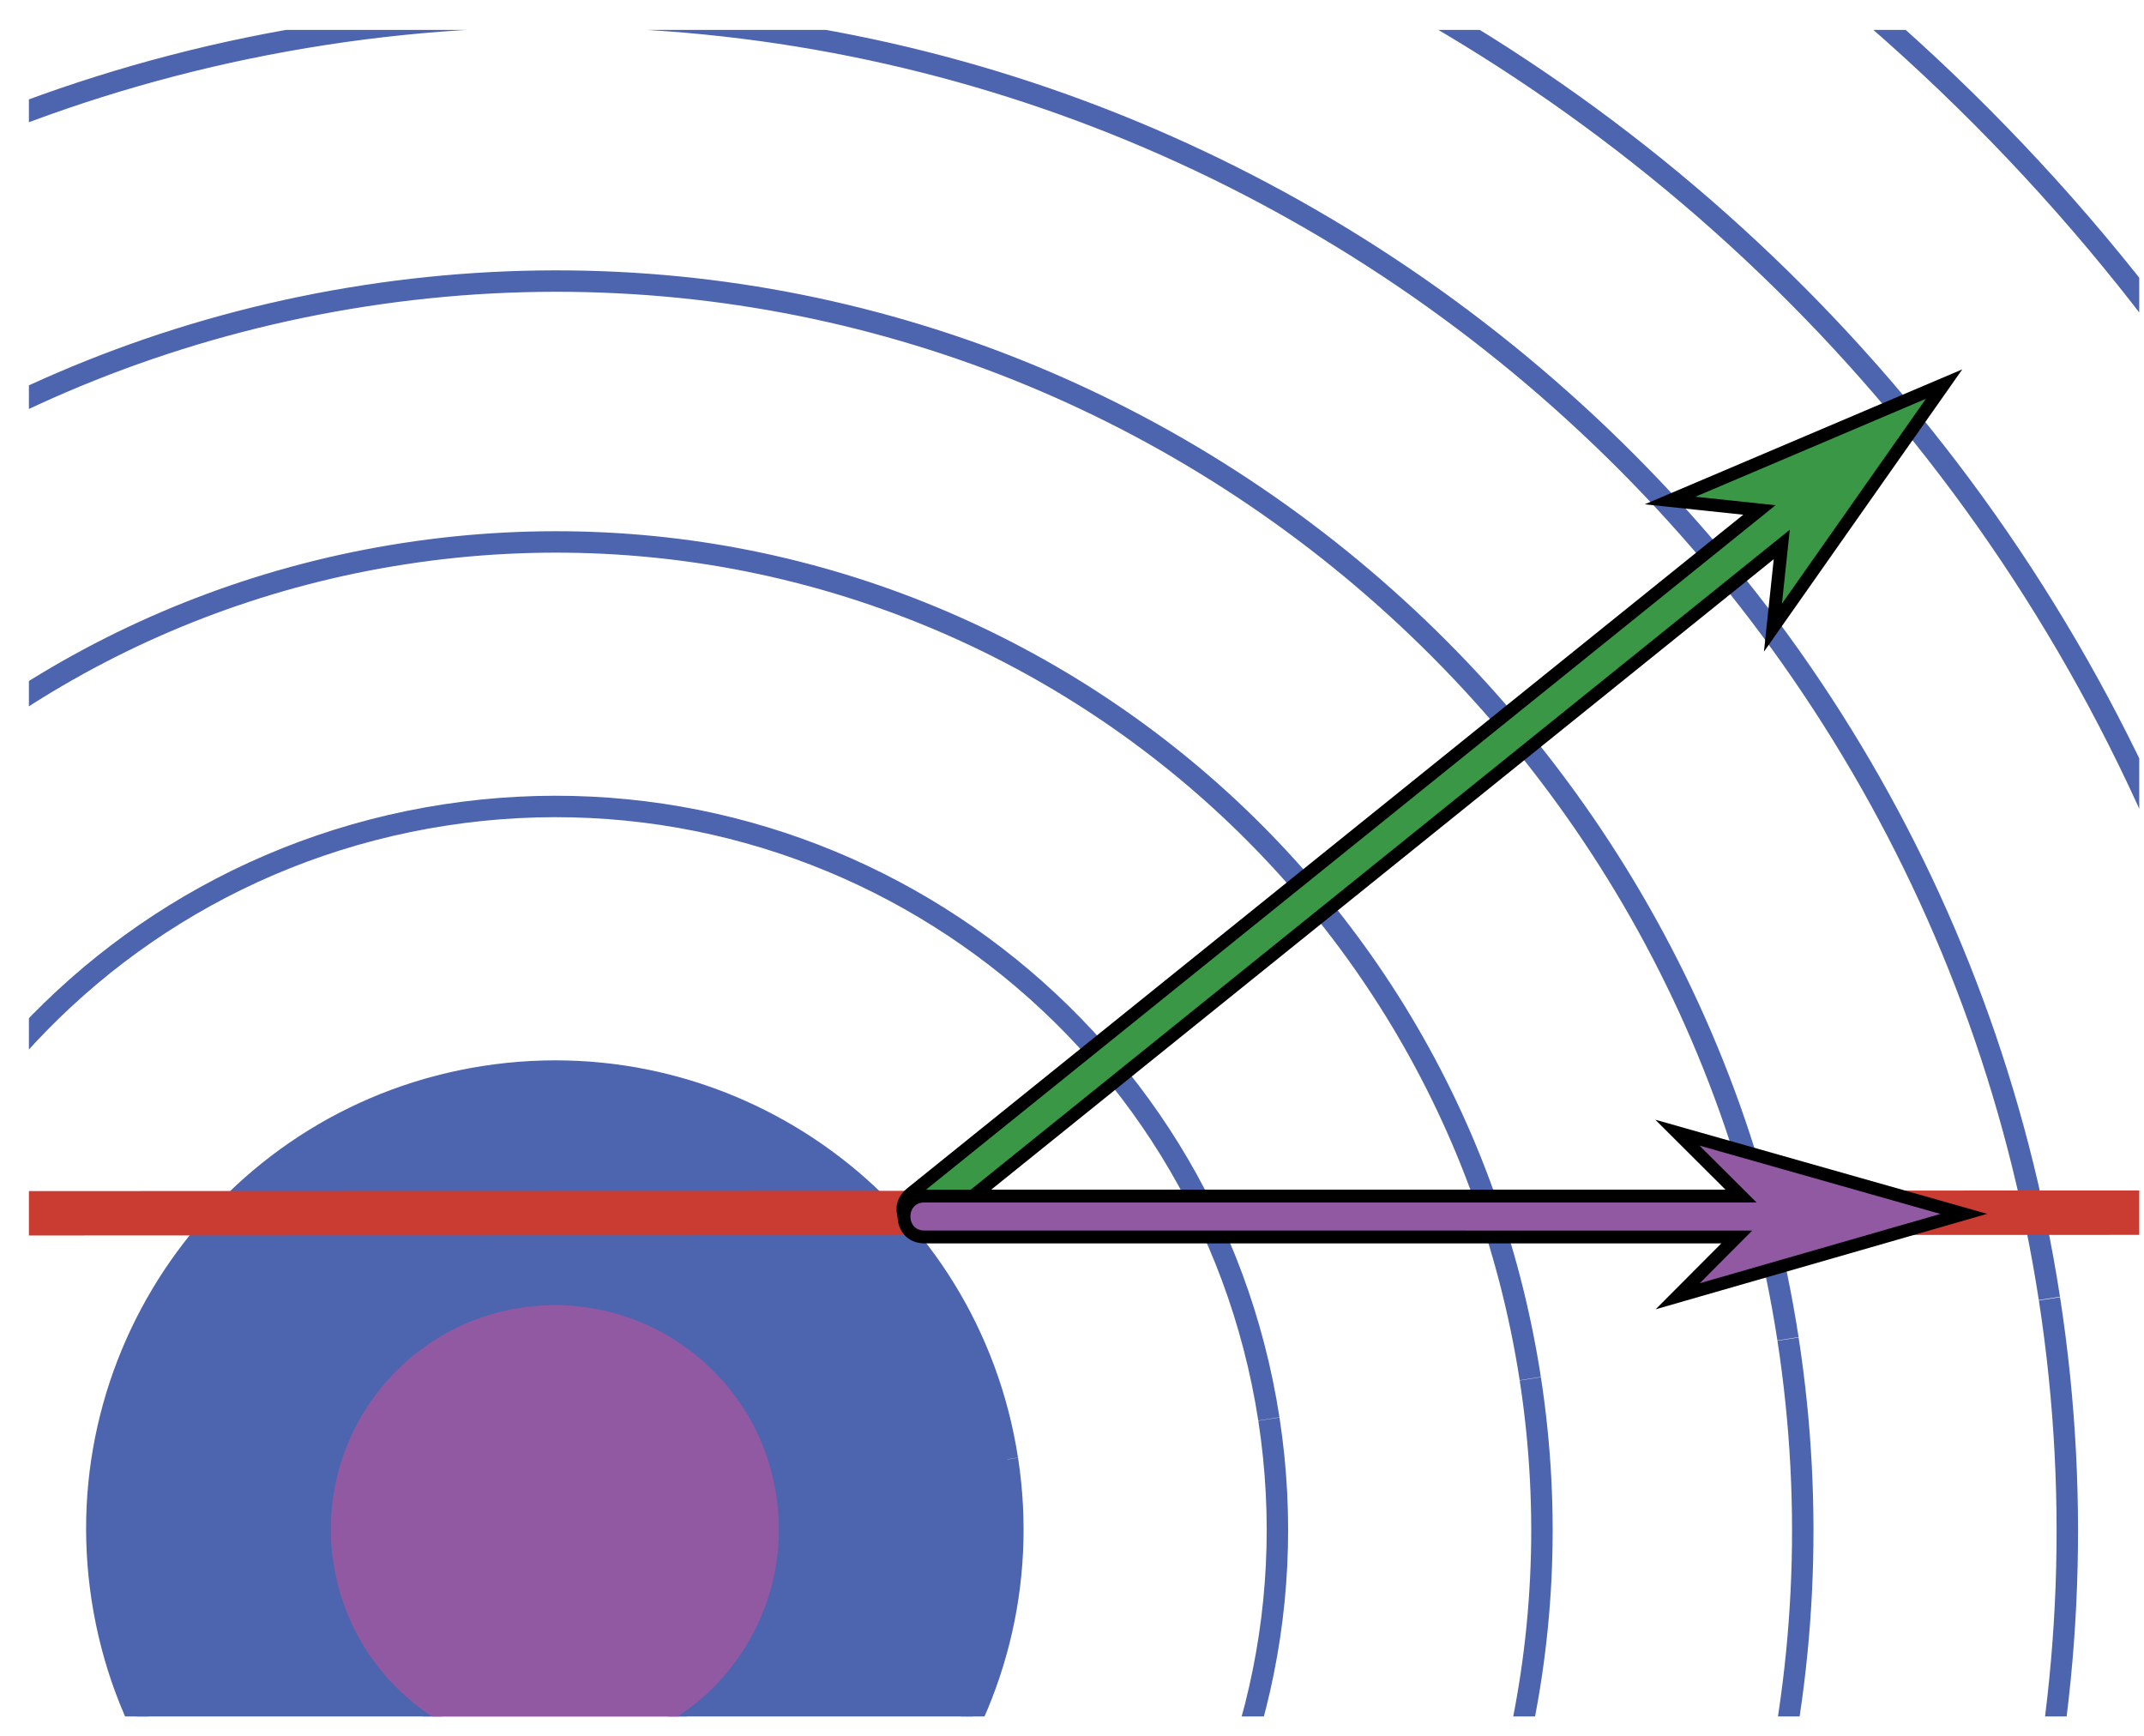
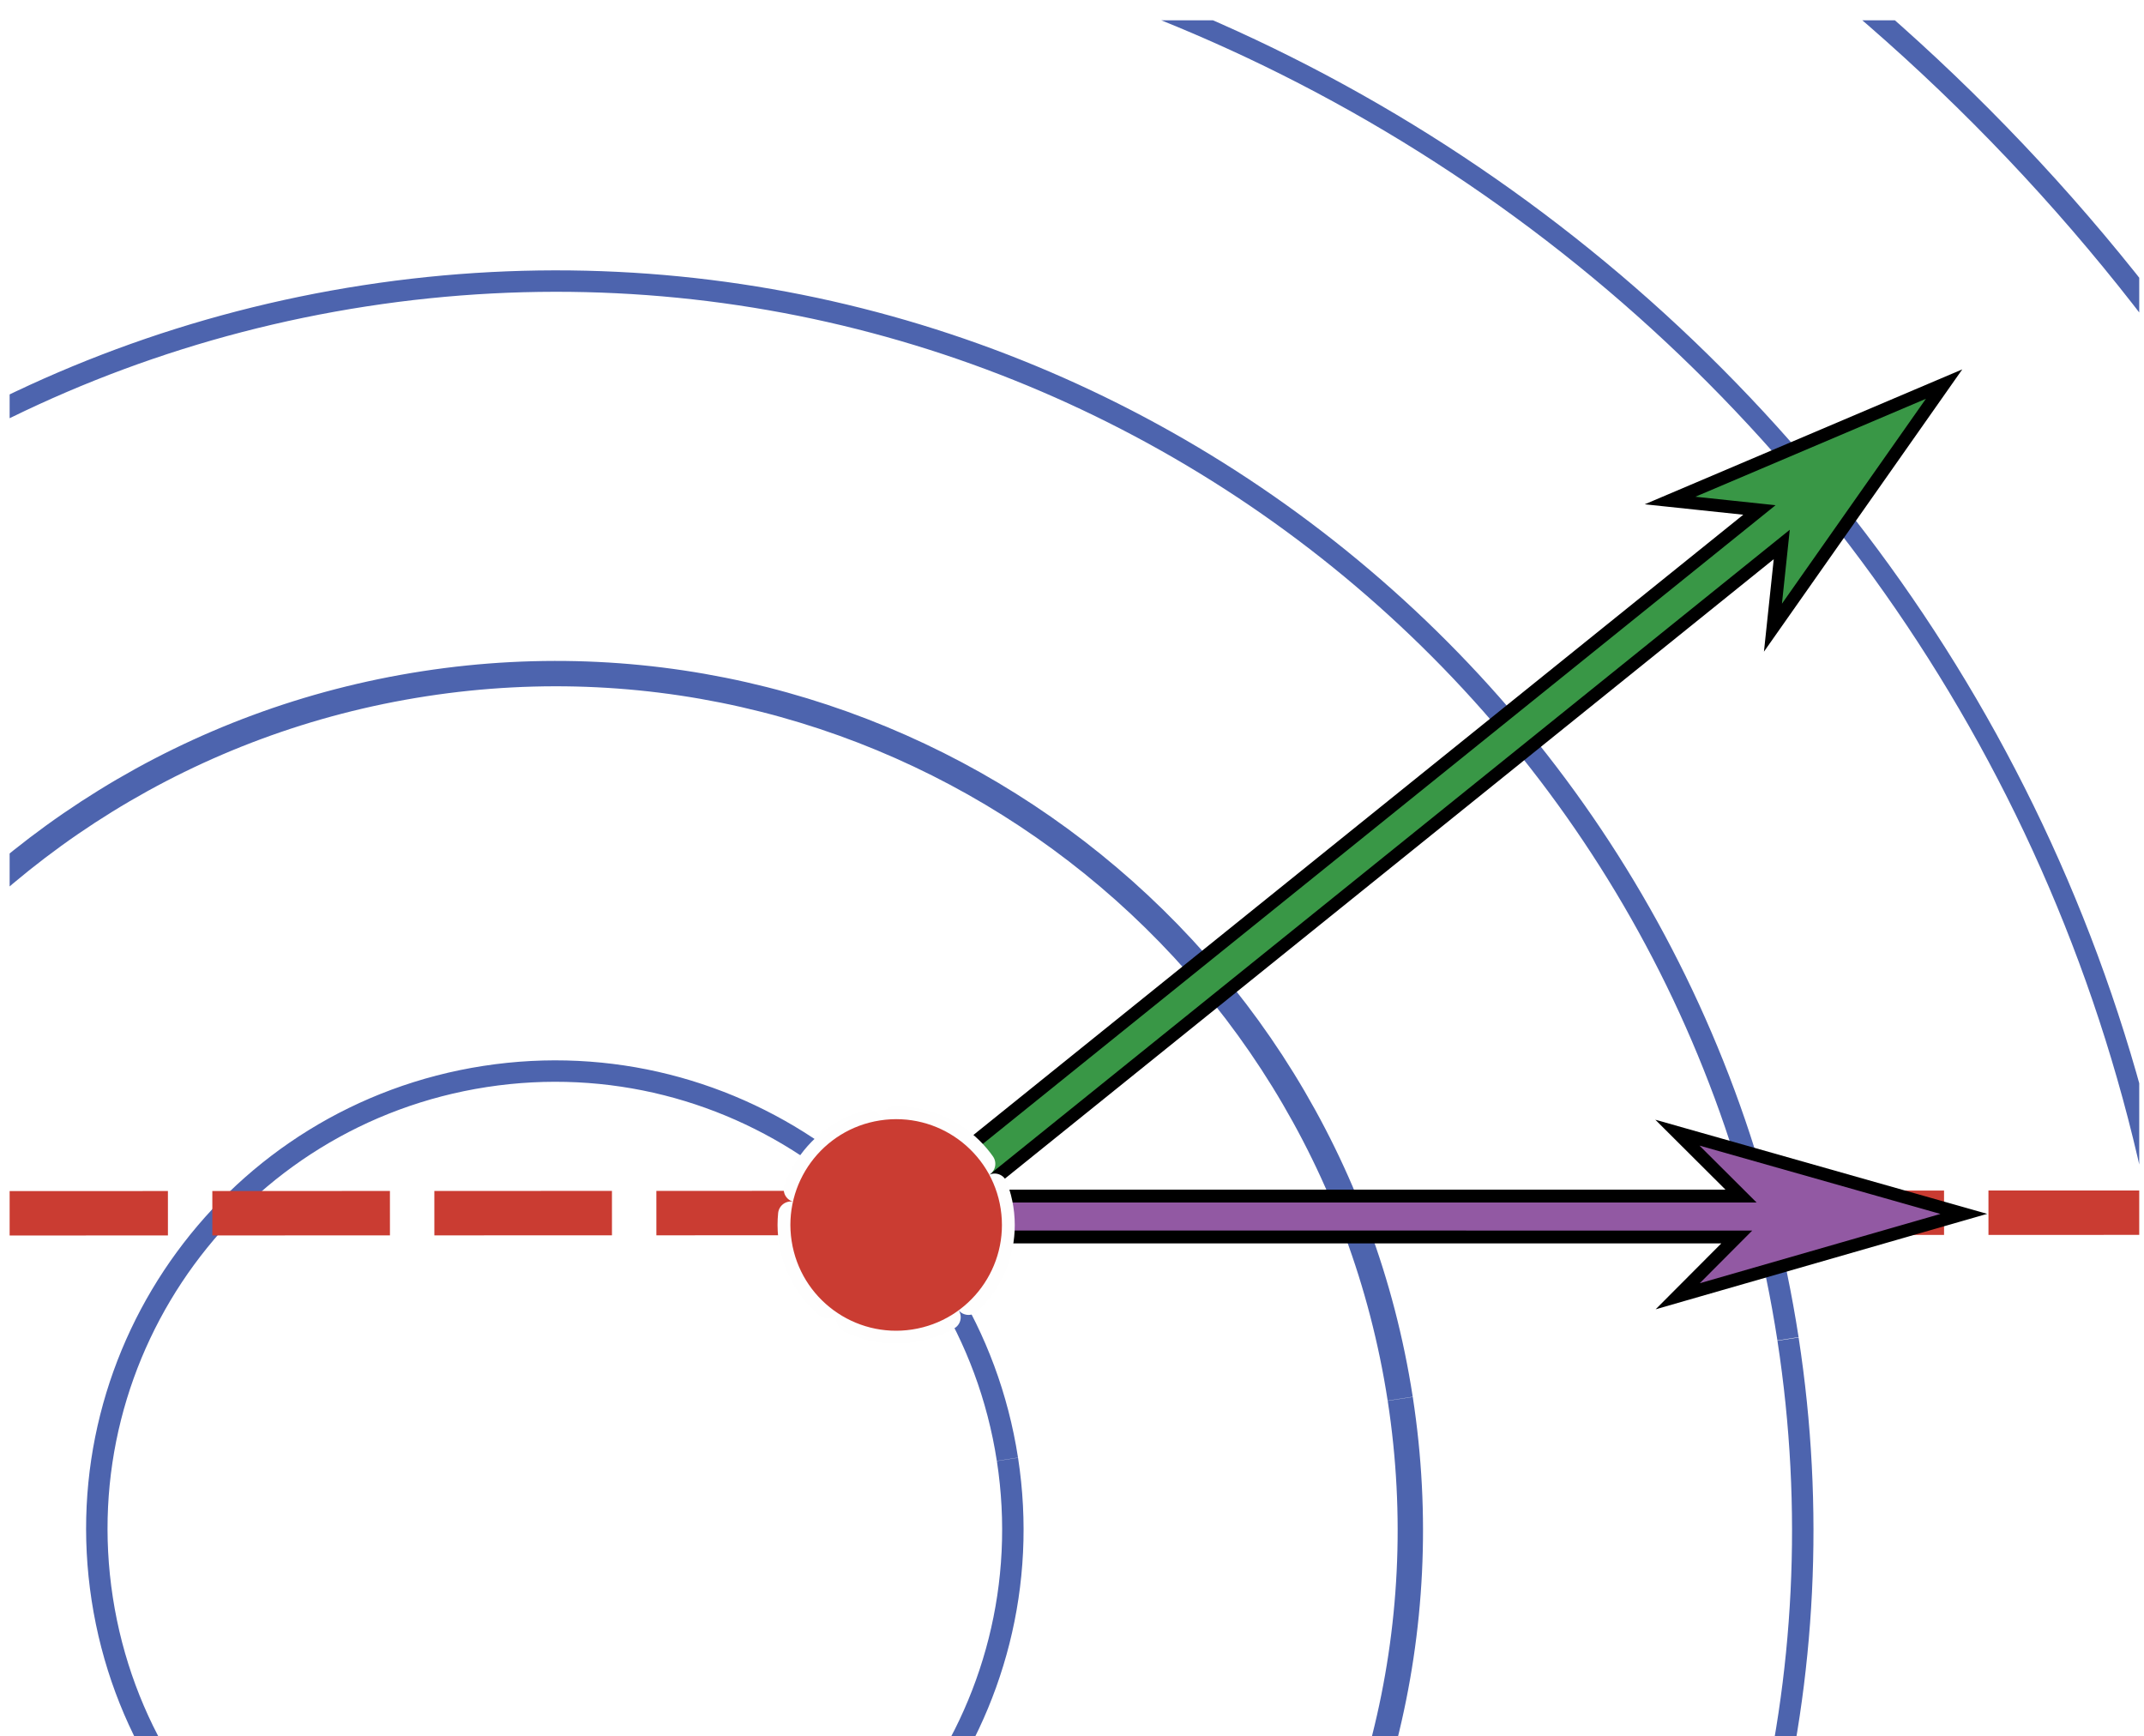
<svg xmlns="http://www.w3.org/2000/svg" width="56.725mm" height="45.918mm" viewBox="0 0 56.725 45.918" version="1.1" id="svg8">
  <defs id="defs2">
    <marker orient="auto" refY="0.0" refX="0.0" id="Arrow1Mend" style="overflow:visible;">
      <path id="path977" d="M 0.0,0.0 L 5.0,-5.0 L -12.5,0.0 L 5.0,5.0 L 0.0,0.0 z " style="fill-rule:evenodd;stroke:#1a1a1a;stroke-width:1pt;stroke-opacity:1;fill:#1a1a1a;fill-opacity:1" transform="scale(0.4) rotate(180) translate(10,0)" />
    </marker>
    <marker orient="auto" refY="0.0" refX="0.0" id="DotM" style="overflow:visible">
      <path id="path992" d="M -2.5,-1.0 C -2.5,1.76 -4.74,4.0 -7.5,4.0 C -10.26,4.0 -12.5,1.76 -12.5,-1.0 C -12.5,-3.76 -10.26,-6.0 -7.5,-6.0 C -4.74,-6.0 -2.5,-3.76 -2.5,-1.0 z " style="fill-rule:evenodd;stroke:#264653;stroke-width:1pt;stroke-opacity:1;fill:#264653;fill-opacity:1" transform="scale(0.4) translate(7.4, 1)" />
    </marker>
    <marker style="overflow:visible" id="marker5401" refX="0" refY="0" orient="auto">
      <path transform="scale(-0.6)" d="M 8.719,4.034 -2.207,0.016 8.719,-4.002 c -1.745,2.372 -1.735,5.617 -6e-7,8.035 z" style="fill:#264653;fill-opacity:1;fill-rule:evenodd;stroke:#264653;stroke-width:0.625;stroke-linejoin:round;stroke-opacity:1" id="path5399" />
    </marker>
    <marker style="overflow:visible" id="marker4973" refX="0" refY="0" orient="auto">
      <path transform="matrix(-1.1,0,0,-1.1,-1.1,0)" d="M 8.719,4.034 -2.207,0.016 8.719,-4.002 c -1.745,2.372 -1.735,5.617 -6e-7,8.035 z" style="fill:#000000;fill-opacity:1;fill-rule:evenodd;stroke:#000000;stroke-width:0.625;stroke-linejoin:round;stroke-opacity:1" id="path4971" />
    </marker>
    <marker orient="auto" refY="0" refX="0" id="Arrow1Lend" style="overflow:visible">
      <path id="path4532" d="M 0,0 5,-5 -12.5,0 5,5 Z" style="fill:#000000;fill-opacity:1;fill-rule:evenodd;stroke:#000000;stroke-width:1pt;stroke-opacity:1" transform="matrix(-0.8,0,0,-0.8,-10,0)" />
    </marker>
    <style id="style1344">.cls-1{fill:#1a1a1a}.cls-2{fill:#4d64ae}.cls-3{fill:#ca3c32}.cls-4{fill:#9259a3}.cls-5{fill:#399746}</style>
    <clipPath clipPathUnits="userSpaceOnUse" id="clipPath2138">
      <rect style="fill:none;fill-opacity:0.945;fill-rule:nonzero;stroke:#264653;stroke-width:0.661;stroke-linecap:butt;stroke-linejoin:miter;stroke-miterlimit:4;stroke-dasharray:none;stroke-dashoffset:0;stroke-opacity:0.945;paint-order:markers stroke fill" id="rect2140" width="56.885" height="45.773" x="-505.026" y="-15.879" />
    </clipPath>
    <clipPath clipPathUnits="userSpaceOnUse" id="clipPath940">
      <rect style="fill:none;fill-opacity:1;fill-rule:nonzero;stroke:#fefefe;stroke-width:1.005;stroke-linecap:round;stroke-linejoin:miter;stroke-miterlimit:4;stroke-dasharray:none;stroke-dashoffset:0;stroke-opacity:1;paint-order:markers stroke fill" id="rect942" width="55.834" height="44.616" x="-503.9" y="-15.773" />
    </clipPath>
+     <clipPath clipPathUnits="userSpaceOnUse" id="clipPath970">
+       <rect style="fill:none;fill-opacity:1;fill-rule:nonzero;stroke:#000000;stroke-width:1.175;stroke-linecap:round;stroke-linejoin:miter;stroke-miterlimit:4;stroke-dasharray:4.699, 1.175;stroke-dashoffset:0;stroke-opacity:1;paint-order:markers stroke fill" id="rect972" width="56.344" height="45.636" x="-504.41" y="-16.028" />
+     </clipPath>
  </defs>
  <g id="layer1" transform="translate(504.6649,16.56467)">
-     <g id="g938" clip-path="url(#clipPath940)">
+     <g id="g966" clip-path="url(#clipPath970)">
      <path id="path1798" d="m -437.387,15.938 a 53.219,53.219 0 0 1 -44.489,60.702 53.219,53.219 0 0 1 -60.706,-44.485 53.219,53.219 0 0 1 44.481,-60.709 53.219,53.219 0 0 1 60.712,44.477" style="fill:none;fill-opacity:1;fill-rule:nonzero;stroke:#4d64ae;stroke-width:0.567;stroke-linecap:butt;stroke-linejoin:miter;stroke-miterlimit:4;stroke-dasharray:none;stroke-dashoffset:0;stroke-opacity:1;paint-order:markers stroke fill" />
-       <path id="path1796" d="m -444.206,16.834 a 46.319,46.319 0 0 1 -38.721,52.833 46.319,46.319 0 0 1 -52.835,-38.718 46.319,46.319 0 0 1 38.714,-52.838 46.319,46.319 0 0 1 52.841,38.71" style="fill:none;fill-opacity:1;fill-rule:nonzero;stroke:#4d64ae;stroke-width:0.567;stroke-linecap:butt;stroke-linejoin:miter;stroke-miterlimit:4;stroke-dasharray:none;stroke-dashoffset:0;stroke-opacity:1;paint-order:markers stroke fill" />
-       <path id="path1806" d="m -478.01,22.043 a 12.116,12.116 0 0 1 -10.129,13.82 12.116,12.116 0 0 1 -13.821,-10.128 12.116,12.116 0 0 1 10.127,-13.822 12.116,12.116 0 0 1 13.822,10.126" style="fill:#4d64ae;fill-opacity:1;fill-rule:nonzero;stroke:#4d64ae;stroke-width:0.567;stroke-linecap:butt;stroke-linejoin:miter;stroke-miterlimit:4;stroke-dasharray:none;stroke-dashoffset:0;stroke-opacity:1;paint-order:markers stroke fill" />
-       <path id="path1804" d="m -471.093,20.977 a 19.115,19.115 0 0 1 -15.979,21.802 19.115,19.115 0 0 1 -21.804,-15.978 19.115,19.115 0 0 1 15.976,-21.805 19.115,19.115 0 0 1 21.806,15.975" style="fill:none;fill-opacity:0.945;fill-rule:nonzero;stroke:#4d64ae;stroke-width:0.567;stroke-linecap:butt;stroke-linejoin:miter;stroke-miterlimit:4;stroke-dasharray:none;stroke-dashoffset:0;stroke-opacity:1;paint-order:markers stroke fill" />
-       <path id="path1802" d="m -464.177,19.911 a 26.113,26.113 0 0 1 -21.829,29.785 26.113,26.113 0 0 1 -29.786,-21.827 26.113,26.113 0 0 1 21.825,-29.788 26.113,26.113 0 0 1 29.789,21.823" style="fill:none;fill-opacity:0.945;fill-rule:nonzero;stroke:#4d64ae;stroke-width:0.567;stroke-linecap:butt;stroke-linejoin:miter;stroke-miterlimit:4;stroke-dasharray:none;stroke-dashoffset:0;stroke-opacity:1;paint-order:markers stroke fill" />
+       <path id="path1796" d="m -447.211,17.297 a 43.279,43.279 0 0 1 -36.18,49.365 43.279,43.279 0 0 1 -49.367,-36.176 43.279,43.279 0 0 1 36.173,-49.37 43.279,43.279 0 0 1 49.372,36.169" style="fill:none;fill-opacity:1;fill-rule:nonzero;stroke:#4d64ae;stroke-width:0.53;stroke-linecap:butt;stroke-linejoin:miter;stroke-miterlimit:4;stroke-dasharray:none;stroke-dashoffset:0;stroke-opacity:1;paint-order:markers stroke fill" />
+       <path id="path1806" d="m -478.01,22.043 a 12.116,12.116 0 0 1 -10.129,13.82 12.116,12.116 0 0 1 -13.821,-10.128 12.116,12.116 0 0 1 10.127,-13.822 12.116,12.116 0 0 1 13.822,10.126" style="fill:#4d64ae;fill-opacity:0;fill-rule:nonzero;stroke:#4d64ae;stroke-width:0.567;stroke-linecap:butt;stroke-linejoin:miter;stroke-miterlimit:4;stroke-dasharray:none;stroke-dashoffset:0;stroke-opacity:1;paint-order:markers stroke fill" />
+       <path id="path1804" d="m -467.618,20.442 a 22.631,22.631 0 0 1 -18.919,25.814 22.631,22.631 0 0 1 -25.815,-18.917 22.631,22.631 0 0 1 18.915,-25.816 22.631,22.631 0 0 1 25.818,18.914" style="fill:none;fill-opacity:0.945;fill-rule:nonzero;stroke:#4d64ae;stroke-width:0.671;stroke-linecap:butt;stroke-linejoin:miter;stroke-miterlimit:4;stroke-dasharray:none;stroke-dashoffset:0;stroke-opacity:1;paint-order:markers stroke fill" />
      <path id="path1800" d="m -457.358,18.861 a 33.012,33.012 0 0 1 -27.597,37.655 33.012,33.012 0 0 1 -37.657,-27.595 33.012,33.012 0 0 1 27.592,-37.659 33.012,33.012 0 0 1 37.661,27.59" style="fill:none;fill-opacity:0.945;fill-rule:nonzero;stroke:#4d64ae;stroke-width:0.567;stroke-linecap:butt;stroke-linejoin:miter;stroke-miterlimit:4;stroke-dasharray:none;stroke-dashoffset:0;stroke-opacity:1;paint-order:markers stroke fill" />
-       <path id="path904" d="m -450.441,17.795 a 40.011,40.011 0 0 1 -33.448,45.637 40.011,40.011 0 0 1 -45.639,-33.445 40.011,40.011 0 0 1 33.441,-45.642 40.011,40.011 0 0 1 45.644,33.438" style="fill:none;fill-opacity:0.945;fill-rule:nonzero;stroke:#4d64ae;stroke-width:0.567;stroke-linecap:butt;stroke-linejoin:miter;stroke-miterlimit:4;stroke-dasharray:none;stroke-dashoffset:0;stroke-opacity:1;paint-order:markers stroke fill" />
-       <path id="path952" d="m -522.543,15.537 138.123,-0.039" style="fill:none;stroke:#ca3c32;stroke-width:1.175;stroke-linecap:butt;stroke-linejoin:miter;stroke-miterlimit:4;stroke-dasharray:none;stroke-opacity:1" />
+       <path id="path952" d="m -522.543,15.537 138.123,-0.039" style="fill:none;stroke:#ca3c32;stroke-width:1.175;stroke-linecap:butt;stroke-linejoin:miter;stroke-miterlimit:4;stroke-dasharray:4.699,1.175;stroke-opacity:1;stroke-dashoffset:0" />
      <path style="color:#000000;font-style:normal;font-variant:normal;font-weight:normal;font-stretch:normal;font-size:medium;line-height:normal;font-family:sans-serif;font-variant-ligatures:normal;font-variant-position:normal;font-variant-caps:normal;font-variant-numeric:normal;font-variant-alternates:normal;font-feature-settings:normal;text-indent:0;text-align:start;text-decoration:none;text-decoration-line:none;text-decoration-style:solid;text-decoration-color:#000000;letter-spacing:normal;word-spacing:normal;text-transform:none;writing-mode:lr-tb;direction:ltr;text-orientation:mixed;dominant-baseline:auto;baseline-shift:baseline;text-anchor:start;white-space:normal;shape-padding:0;clip-rule:nonzero;display:inline;overflow:visible;visibility:visible;opacity:1;isolation:auto;mix-blend-mode:normal;color-interpolation:sRGB;color-interpolation-filters:linearRGB;solid-color:#000000;solid-opacity:1;vector-effect:none;fill:#399746;fill-opacity:1;fill-rule:nonzero;stroke:#000000;stroke-width:0.34;stroke-linecap:round;stroke-linejoin:miter;stroke-miterlimit:4;stroke-dasharray:none;stroke-dashoffset:0;stroke-opacity:1;color-rendering:auto;image-rendering:auto;shape-rendering:auto;text-rendering:auto;enable-background:accumulate" d="m -453.229,-6.404 -7.25,3.08 2.364,0.25 -22.45,18.085 c -0.561,0.453 0.118,1.296 0.68,0.842 l 22.361,-18.014 -0.233,2.201 z" id="path954" />
      <path id="path1790" d="m -452.707,15.548 -7.578,-2.149 1.684,1.678 -21.605,-0.001 c -0.722,8.39e-4 -0.721,1.083 8.5e-4,1.082 l 21.491,0.001 -1.563,1.568 z" style="color:#000000;font-style:normal;font-variant:normal;font-weight:normal;font-stretch:normal;font-size:medium;line-height:normal;font-family:sans-serif;font-variant-ligatures:normal;font-variant-position:normal;font-variant-caps:normal;font-variant-numeric:normal;font-variant-alternates:normal;font-feature-settings:normal;text-indent:0;text-align:start;text-decoration:none;text-decoration-line:none;text-decoration-style:solid;text-decoration-color:#000000;letter-spacing:normal;word-spacing:normal;text-transform:none;writing-mode:lr-tb;direction:ltr;text-orientation:mixed;dominant-baseline:auto;baseline-shift:baseline;text-anchor:start;white-space:normal;shape-padding:0;clip-rule:nonzero;display:inline;overflow:visible;visibility:visible;opacity:1;isolation:auto;mix-blend-mode:normal;color-interpolation:sRGB;color-interpolation-filters:linearRGB;solid-color:#000000;solid-opacity:1;vector-effect:none;fill:#9259a3;fill-opacity:1;fill-rule:nonzero;stroke:#000000;stroke-width:0.34;stroke-linecap:round;stroke-linejoin:miter;stroke-miterlimit:4;stroke-dasharray:none;stroke-dashoffset:0;stroke-opacity:1;color-rendering:auto;image-rendering:auto;shape-rendering:auto;text-rendering:auto;enable-background:accumulate" />
-       <path style="fill:#9259a3;fill-opacity:1;fill-rule:nonzero;stroke:#4d64ae;stroke-width:0.277;stroke-linecap:butt;stroke-linejoin:miter;stroke-miterlimit:4;stroke-dasharray:none;stroke-dashoffset:0;stroke-opacity:1;paint-order:markers stroke fill" d="m -484.128,22.986 a 5.926,5.926 0 0 1 -4.954,6.759 5.926,5.926 0 0 1 -6.759,-4.953 5.926,5.926 0 0 1 4.953,-6.76 5.926,5.926 0 0 1 6.76,4.952" id="path1900" />
+       <path d="m -478.189,15.415 a 2.798,2.798 0 0 1 -2.339,3.191 2.798,2.798 0 0 1 -3.192,-2.339 2.798,2.798 0 0 1 2.339,-3.192 2.798,2.798 0 0 1 3.192,2.338" id="path955" style="fill:#ca3c32;fill-opacity:1;fill-rule:nonzero;stroke:#fefefe;stroke-width:0.679;stroke-linecap:round;stroke-linejoin:miter;stroke-miterlimit:4;stroke-dasharray:2.714, 0.679;stroke-dashoffset:0;stroke-opacity:1;paint-order:markers stroke fill" />
    </g>
  </g>
</svg>
